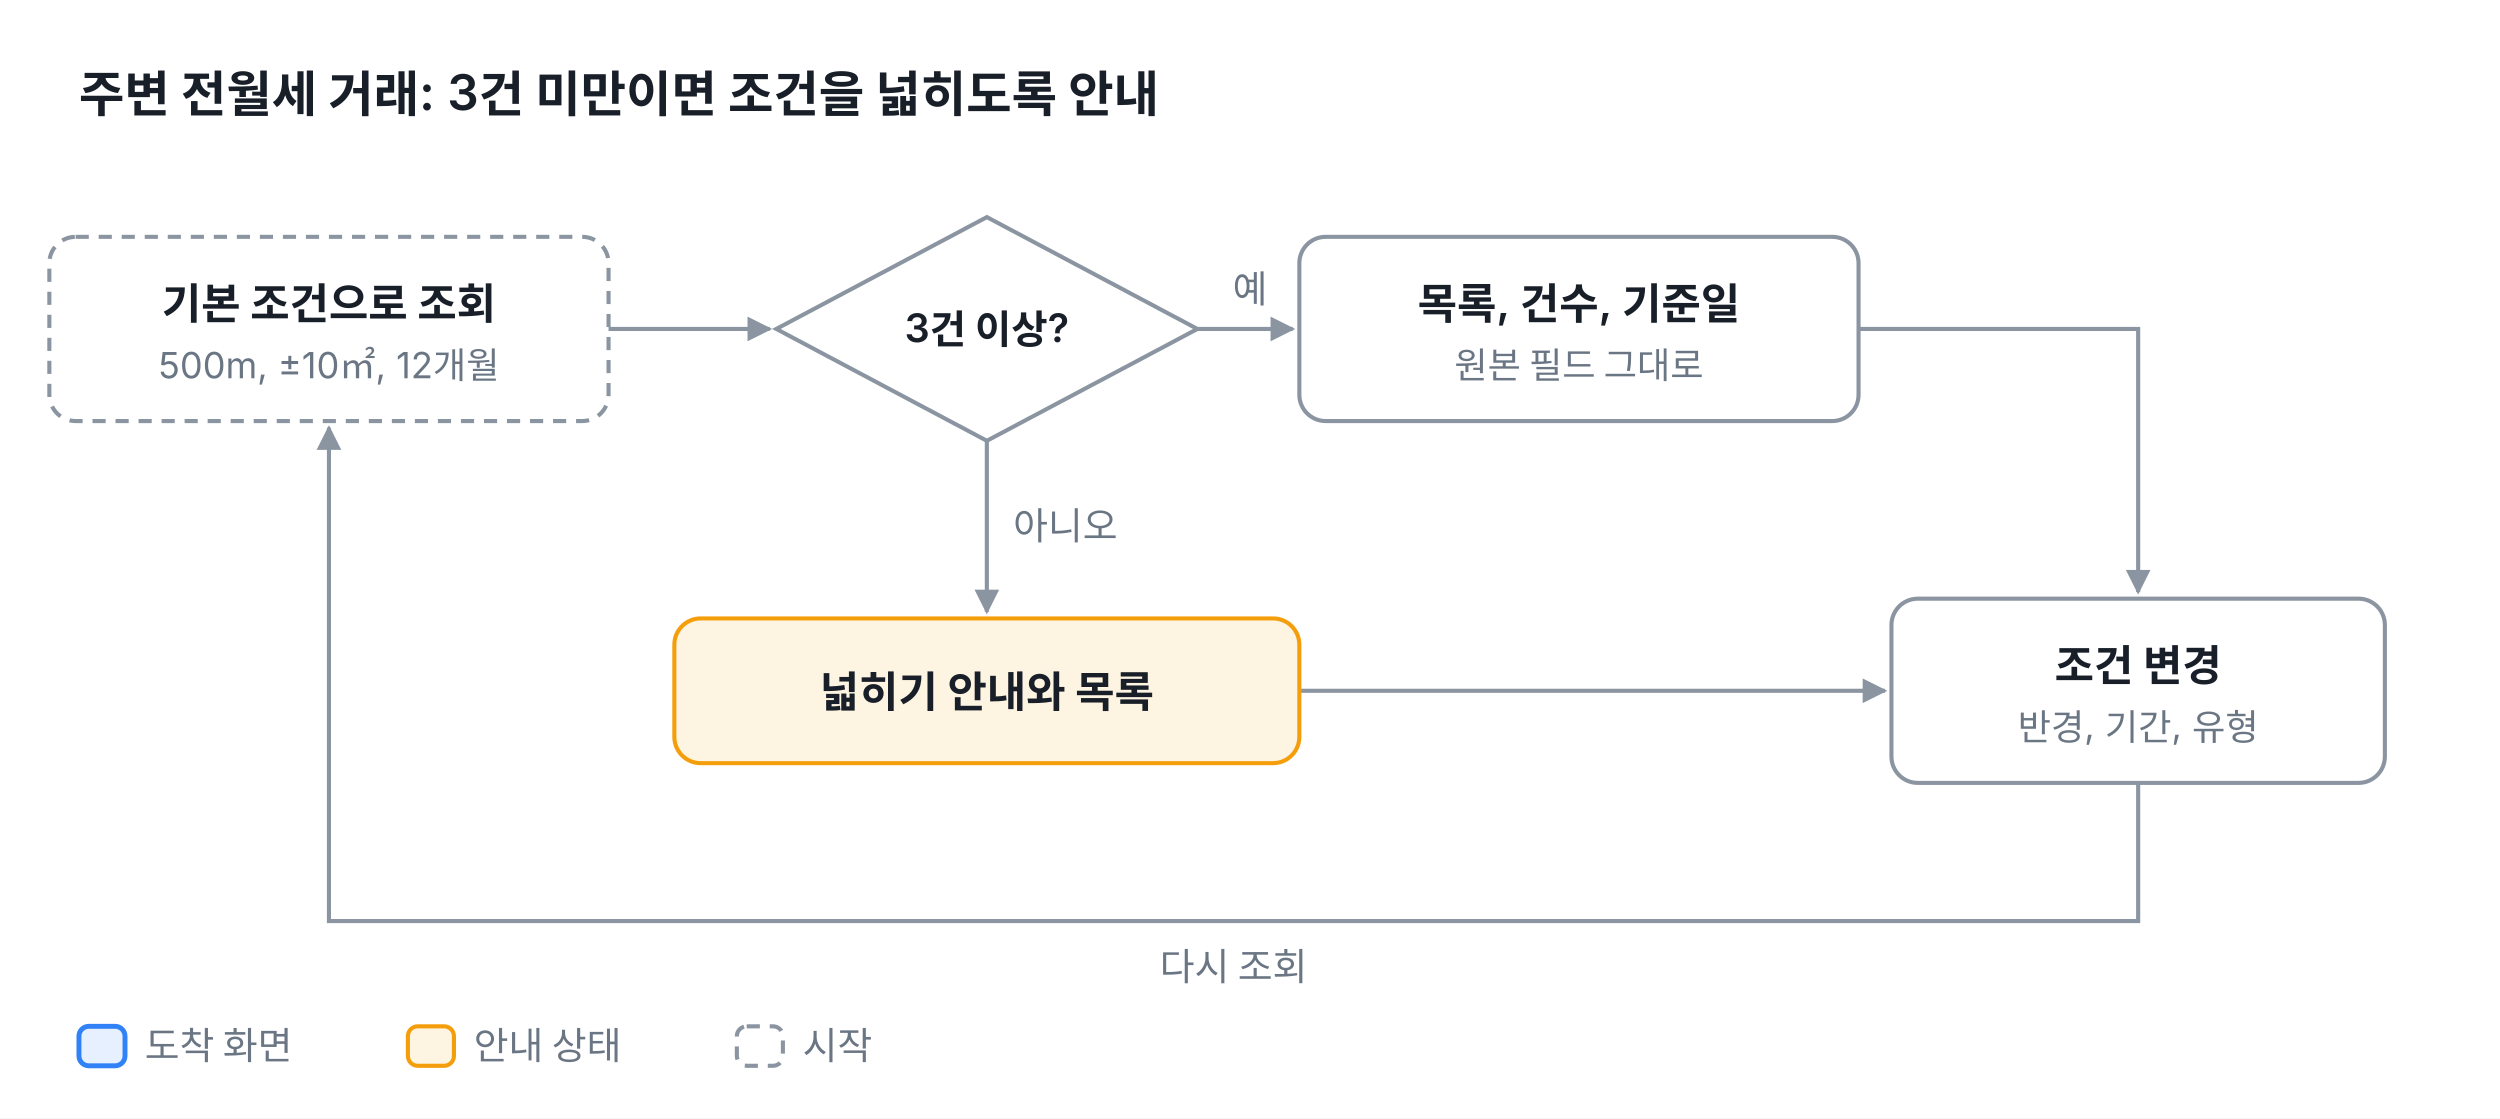
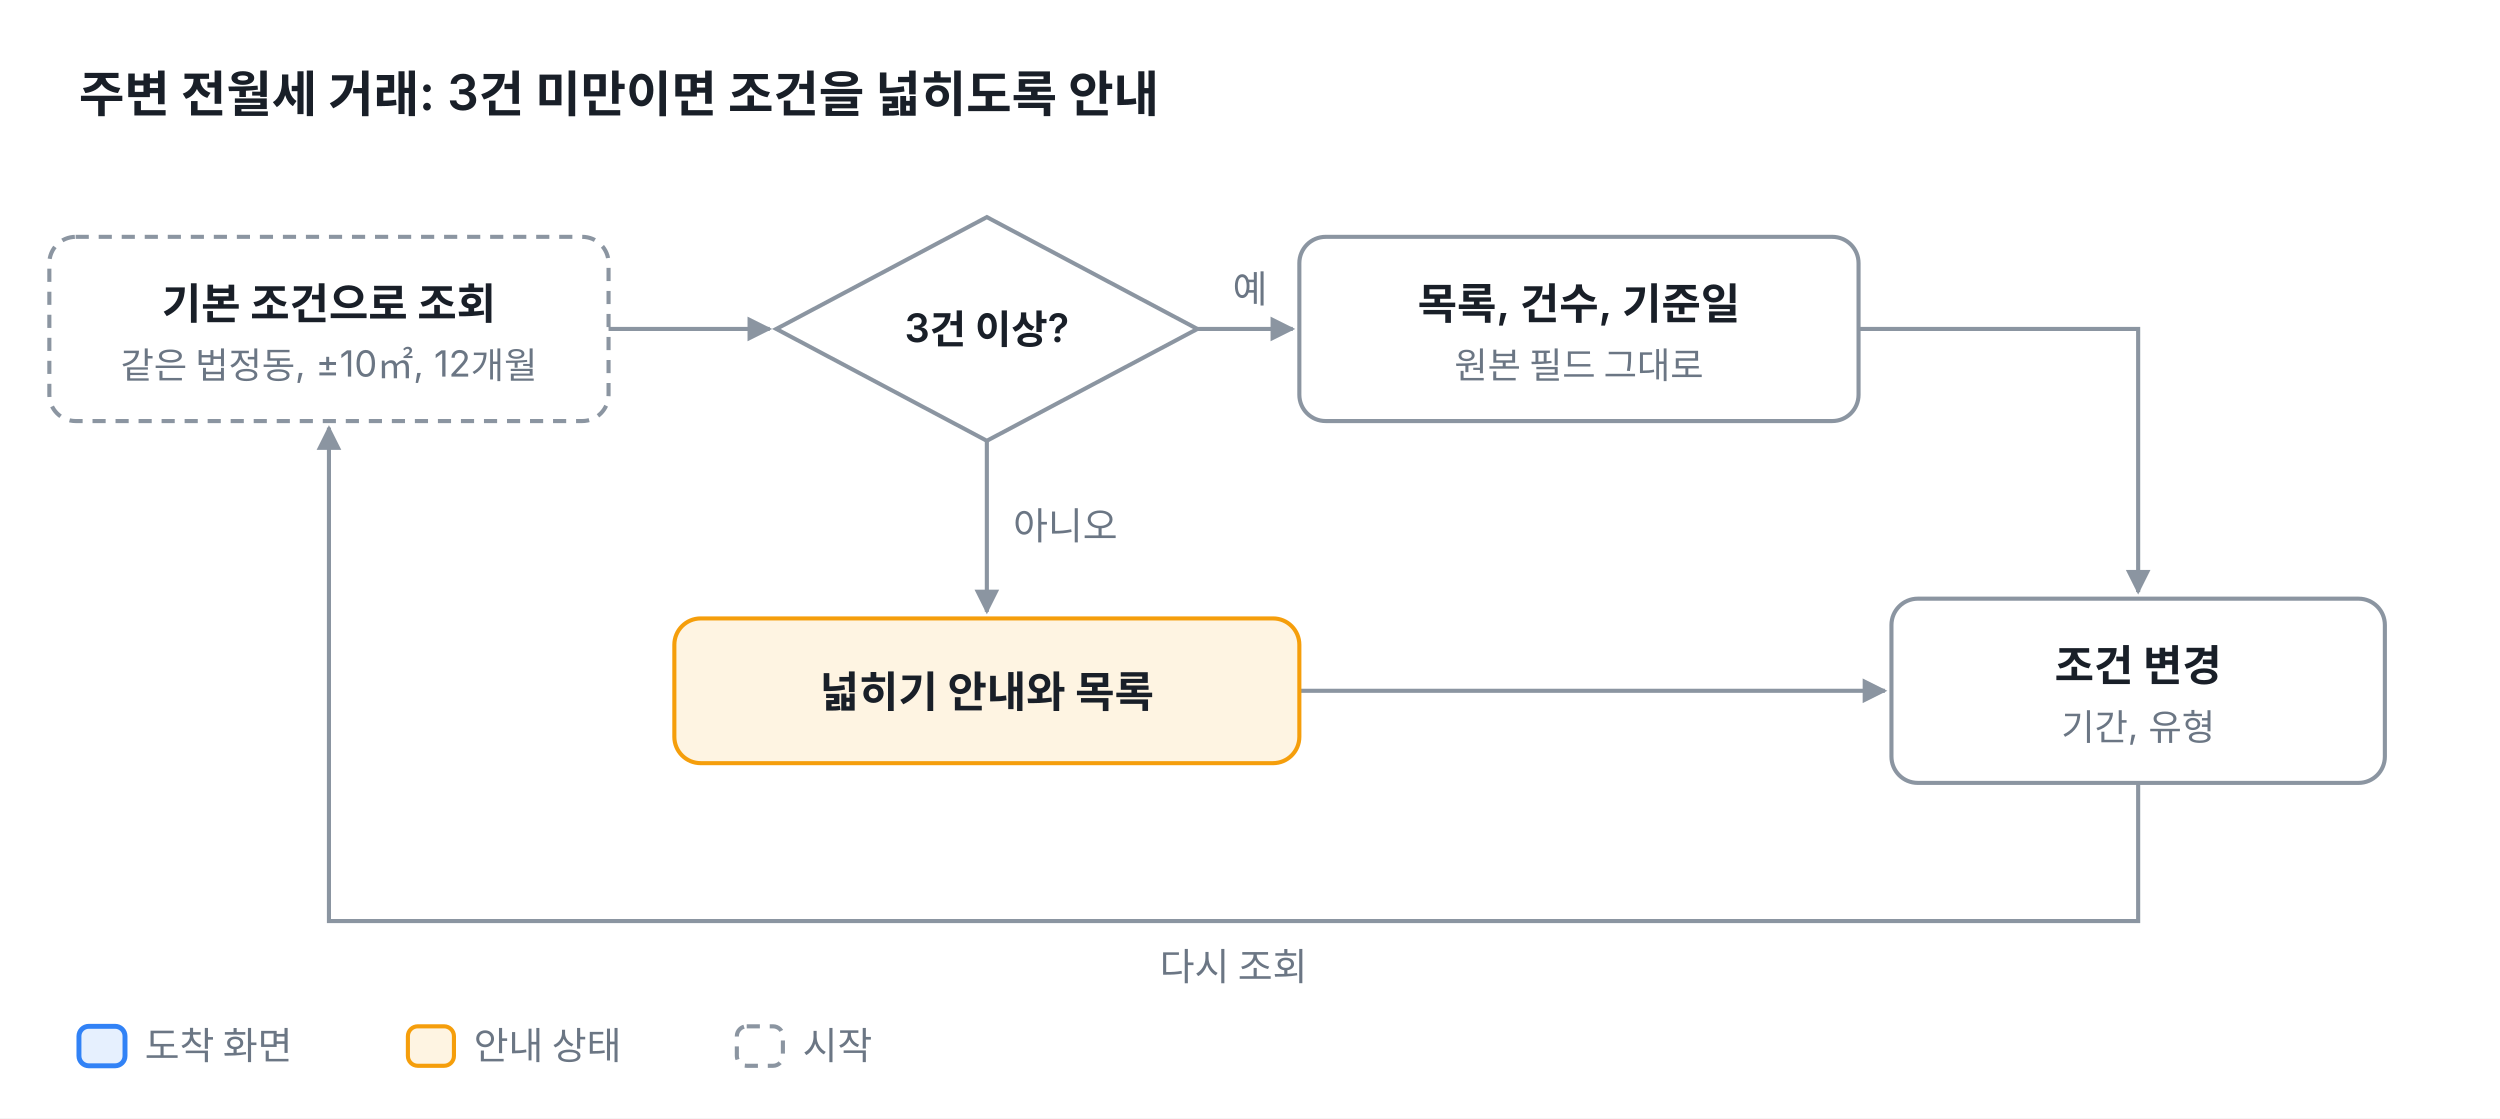
<svg xmlns="http://www.w3.org/2000/svg" font-family="-apple-system, 'Apple SD Gothic Neo', 'Noto Sans KR', sans-serif" viewBox="0 0 760 340" role="img" aria-label="주변 전월세 거래: 3건 미만이면 조건을 넓히도록 안내" font-size="13">
  <rect width="100%" height="100%" fill="#ffffff" />
  <defs>
    <marker id="f-arrow" viewBox="0 0 10 10" refX="9" refY="5" markerWidth="6" markerHeight="6" orient="auto-start-reverse">
      <path d="M0 0L10 5L0 10z" fill="#8b95a1" />
    </marker>
  </defs>
  <g fill="none" stroke="#8b95a1" stroke-width="1.25">
    <path d="M185 100H234" marker-end="url(#f-arrow)" />
    <path d="M364 100H393" marker-end="url(#f-arrow)" />
    <path d="M300 134V186" marker-end="url(#f-arrow)" />
    <path d="M395 210H573" marker-end="url(#f-arrow)" />
    <path d="M565 100H650V180" marker-end="url(#f-arrow)" />
    <path d="M650 238V280H100V130" marker-end="url(#f-arrow)" />
  </g>
  <text x="24" y="34" font-size="15" font-weight="600" fill="#191f28">주변 전월세 거래: 3건 미만이면 조건을 넓히도록 안내</text>
  <g>
    <rect x="15.0" y="72.0" width="170" height="56" rx="8" fill="none" stroke="#8b95a1" stroke-width="1.25" stroke-dasharray="4 3" />
    <text x="100" y="97" font-size="13" font-weight="600" text-anchor="middle" fill="#191f28">기본 조건으로 조회</text>
-     <text x="100" y="115" font-size="11" text-anchor="middle" fill="#6b7684">500m, ±10㎡, 12개월</text>
+     <text x="100" y="115" font-size="11" text-anchor="middle" fill="#6b7684">같은 법정동, ±10㎡, 12개월</text>
  </g>
  <g>
    <polygon points="236,100 300,66 364,100 300,134" fill="none" stroke="#8b95a1" stroke-width="1.25" />
    <text x="300" y="104" font-size="12" font-weight="600" text-anchor="middle" fill="#191f28">3건 이상?</text>
  </g>
  <g>
    <rect x="395.0" y="72.0" width="170" height="56" rx="8" fill="none" stroke="#8b95a1" stroke-width="1.25" />
    <text x="480" y="97" font-size="13" font-weight="600" text-anchor="middle" fill="#191f28">목록, 건수, 기준일</text>
    <text x="480" y="115" font-size="11" text-anchor="middle" fill="#6b7684">원본 필드 그대로</text>
  </g>
  <g>
    <rect x="205.0" y="188.0" width="190" height="44" rx="8" fill="#f59e0b" fill-opacity="0.12" stroke="#f59e0b" stroke-width="1.25" />
    <text x="300" y="215" font-size="13" font-weight="600" text-anchor="middle" fill="#191f28">넓히기 안내와 목록</text>
  </g>
  <g>
    <rect x="575.0" y="182.0" width="150" height="56" rx="8" fill="none" stroke="#8b95a1" stroke-width="1.25" />
    <text x="650" y="207" font-size="13" font-weight="600" text-anchor="middle" fill="#191f28">조건 변경</text>
-     <text x="650" y="225" font-size="11" text-anchor="middle" fill="#6b7684">반경, 기간, 유형</text>
+     <text x="650" y="225" font-size="11" text-anchor="middle" fill="#6b7684">기간, 유형</text>
  </g>
  <text x="380" y="92" font-size="11.5" text-anchor="middle" fill="#6b7684">예</text>
  <text x="308" y="164" font-size="11.5" fill="#6b7684">아니오</text>
  <text x="375" y="298" font-size="11.5" text-anchor="middle" fill="#6b7684">다시 조회</text>
  <rect x="24" y="312" width="14" height="12" rx="3" fill="#3182f6" fill-opacity="0.12" stroke="#3182f6" stroke-width="1.5" />
  <text x="44" y="322" font-size="11.5" fill="#6b7684">도착 화면</text>
  <rect x="124" y="312" width="14" height="12" rx="3" fill="#f59e0b" fill-opacity="0.12" stroke="#f59e0b" stroke-width="1.25" />
  <text x="144" y="322" font-size="11.5" fill="#6b7684">안내 상태</text>
  <rect x="224" y="312" width="14" height="12" rx="3" fill="none" stroke="#8b95a1" stroke-width="1.25" stroke-dasharray="4 3" />
  <text x="244" y="322" font-size="11.5" fill="#6b7684">시작</text>
</svg>
